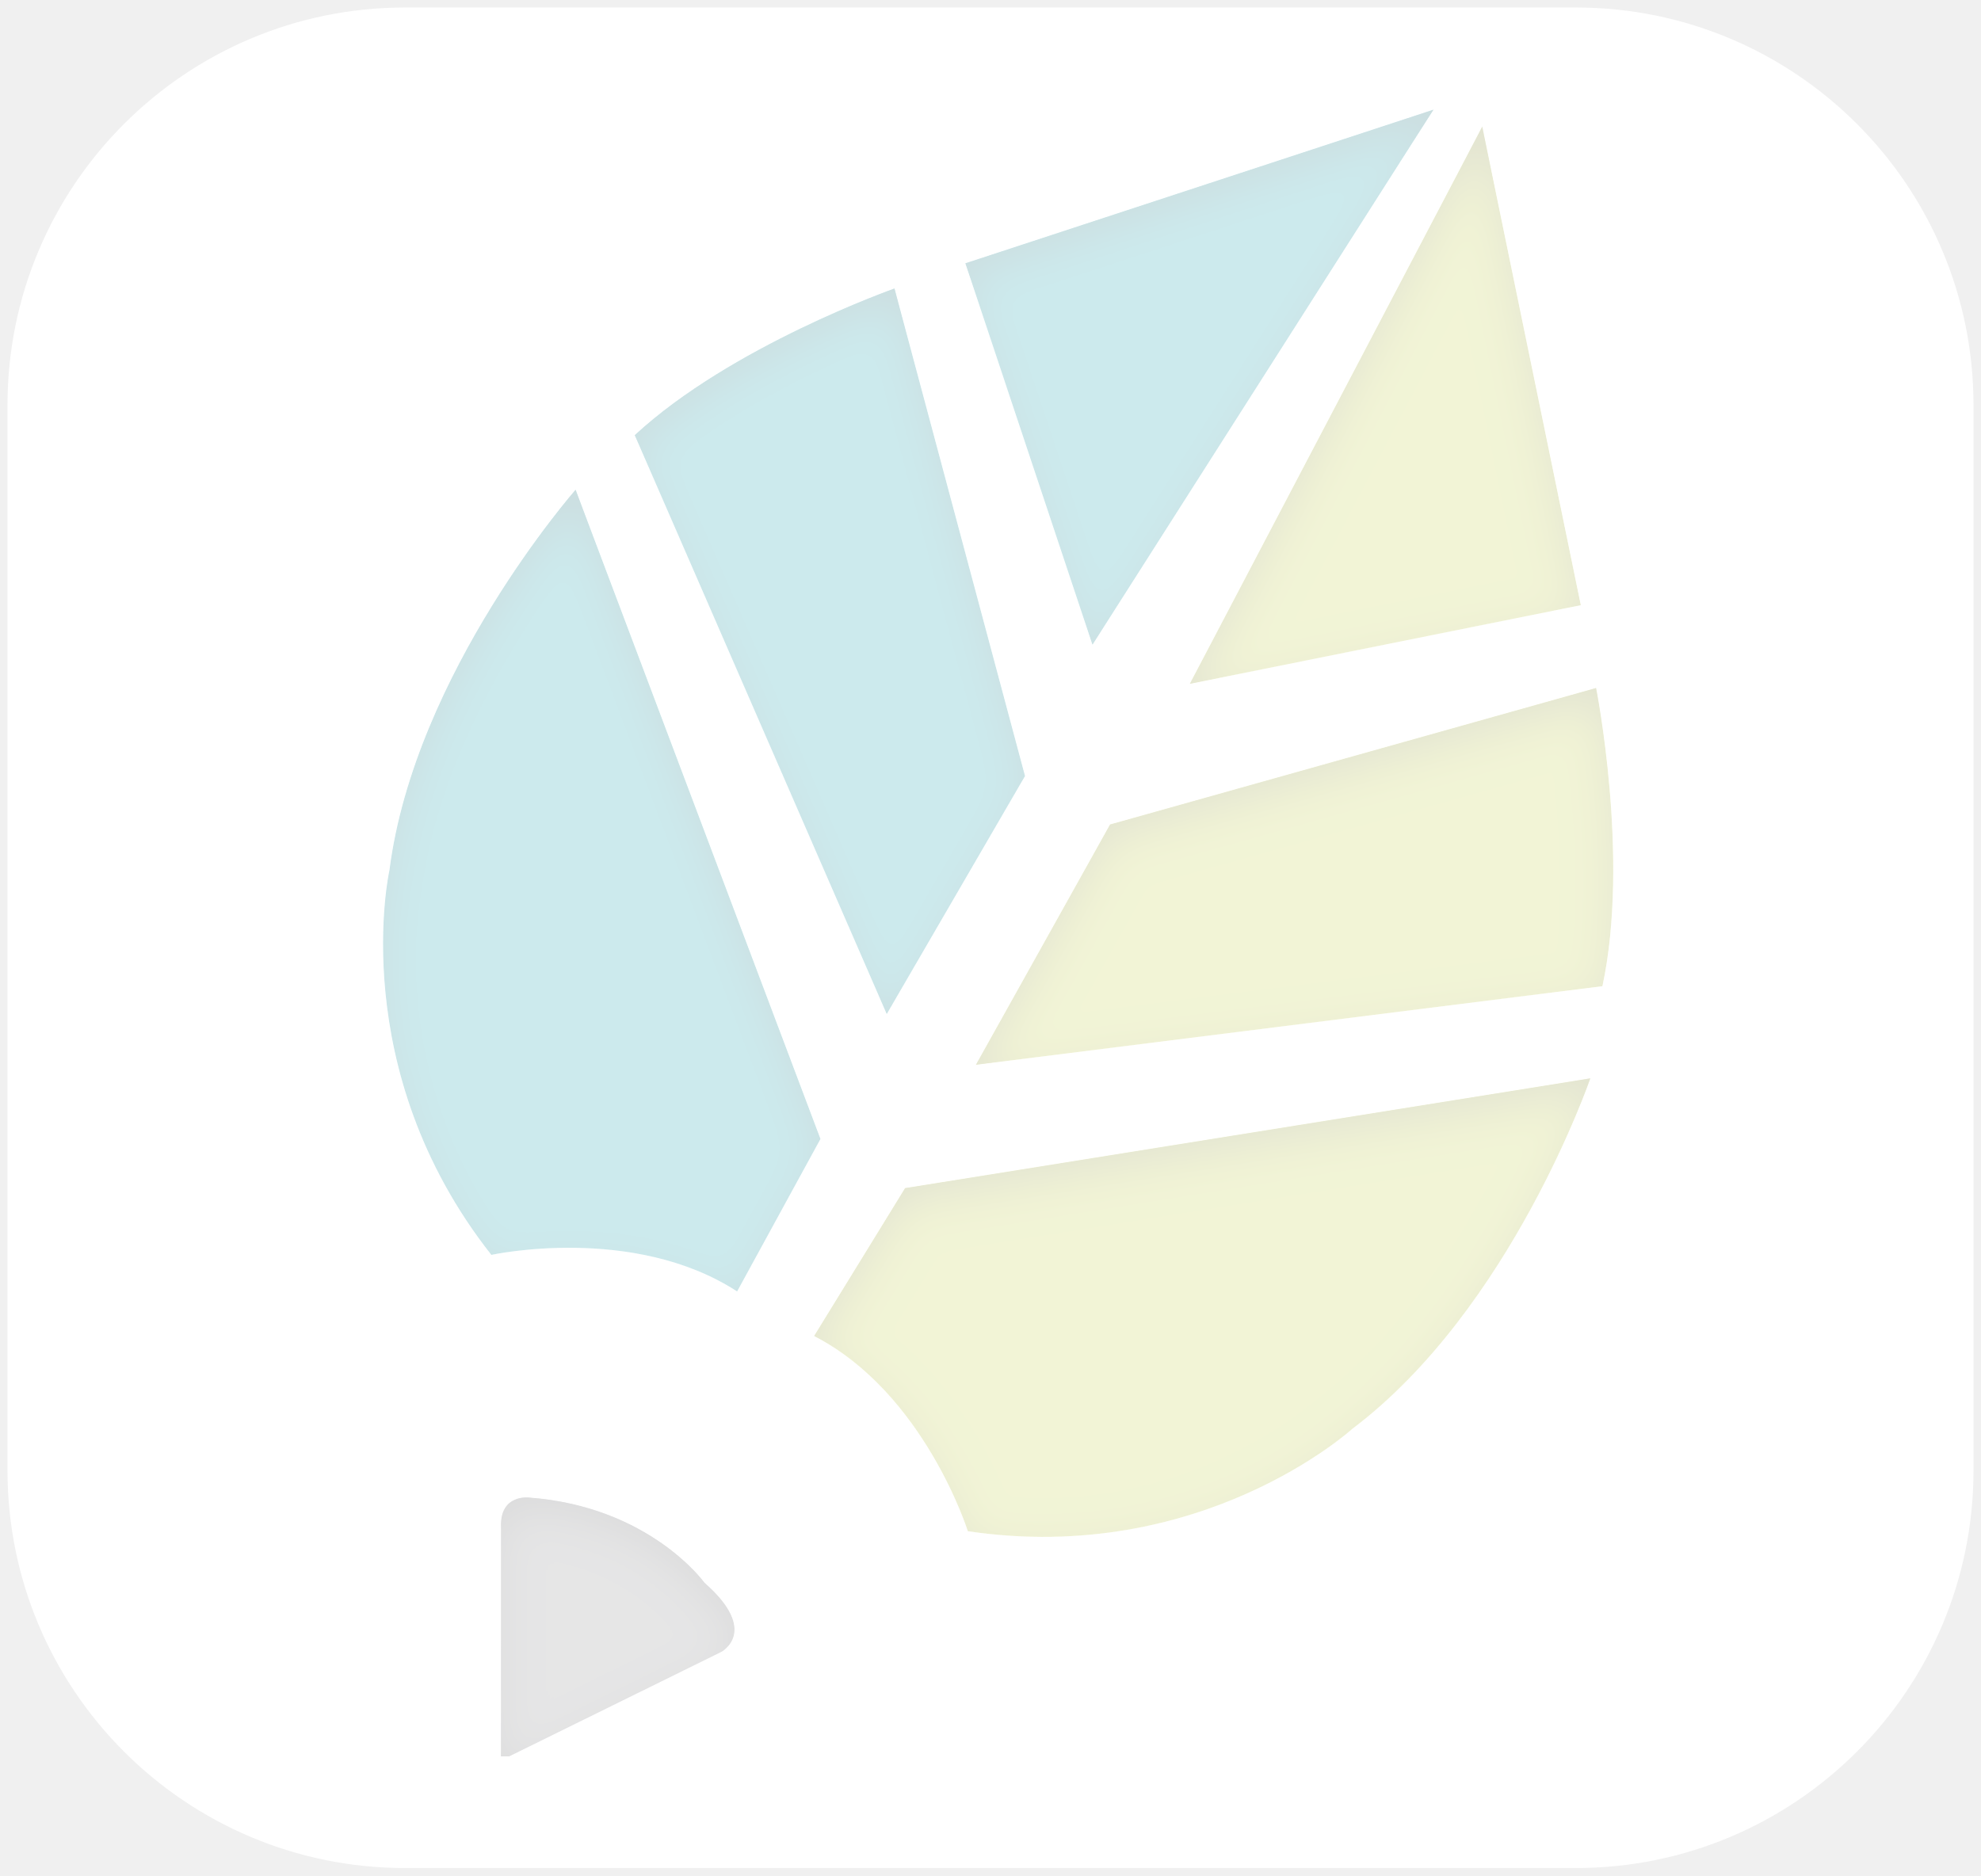
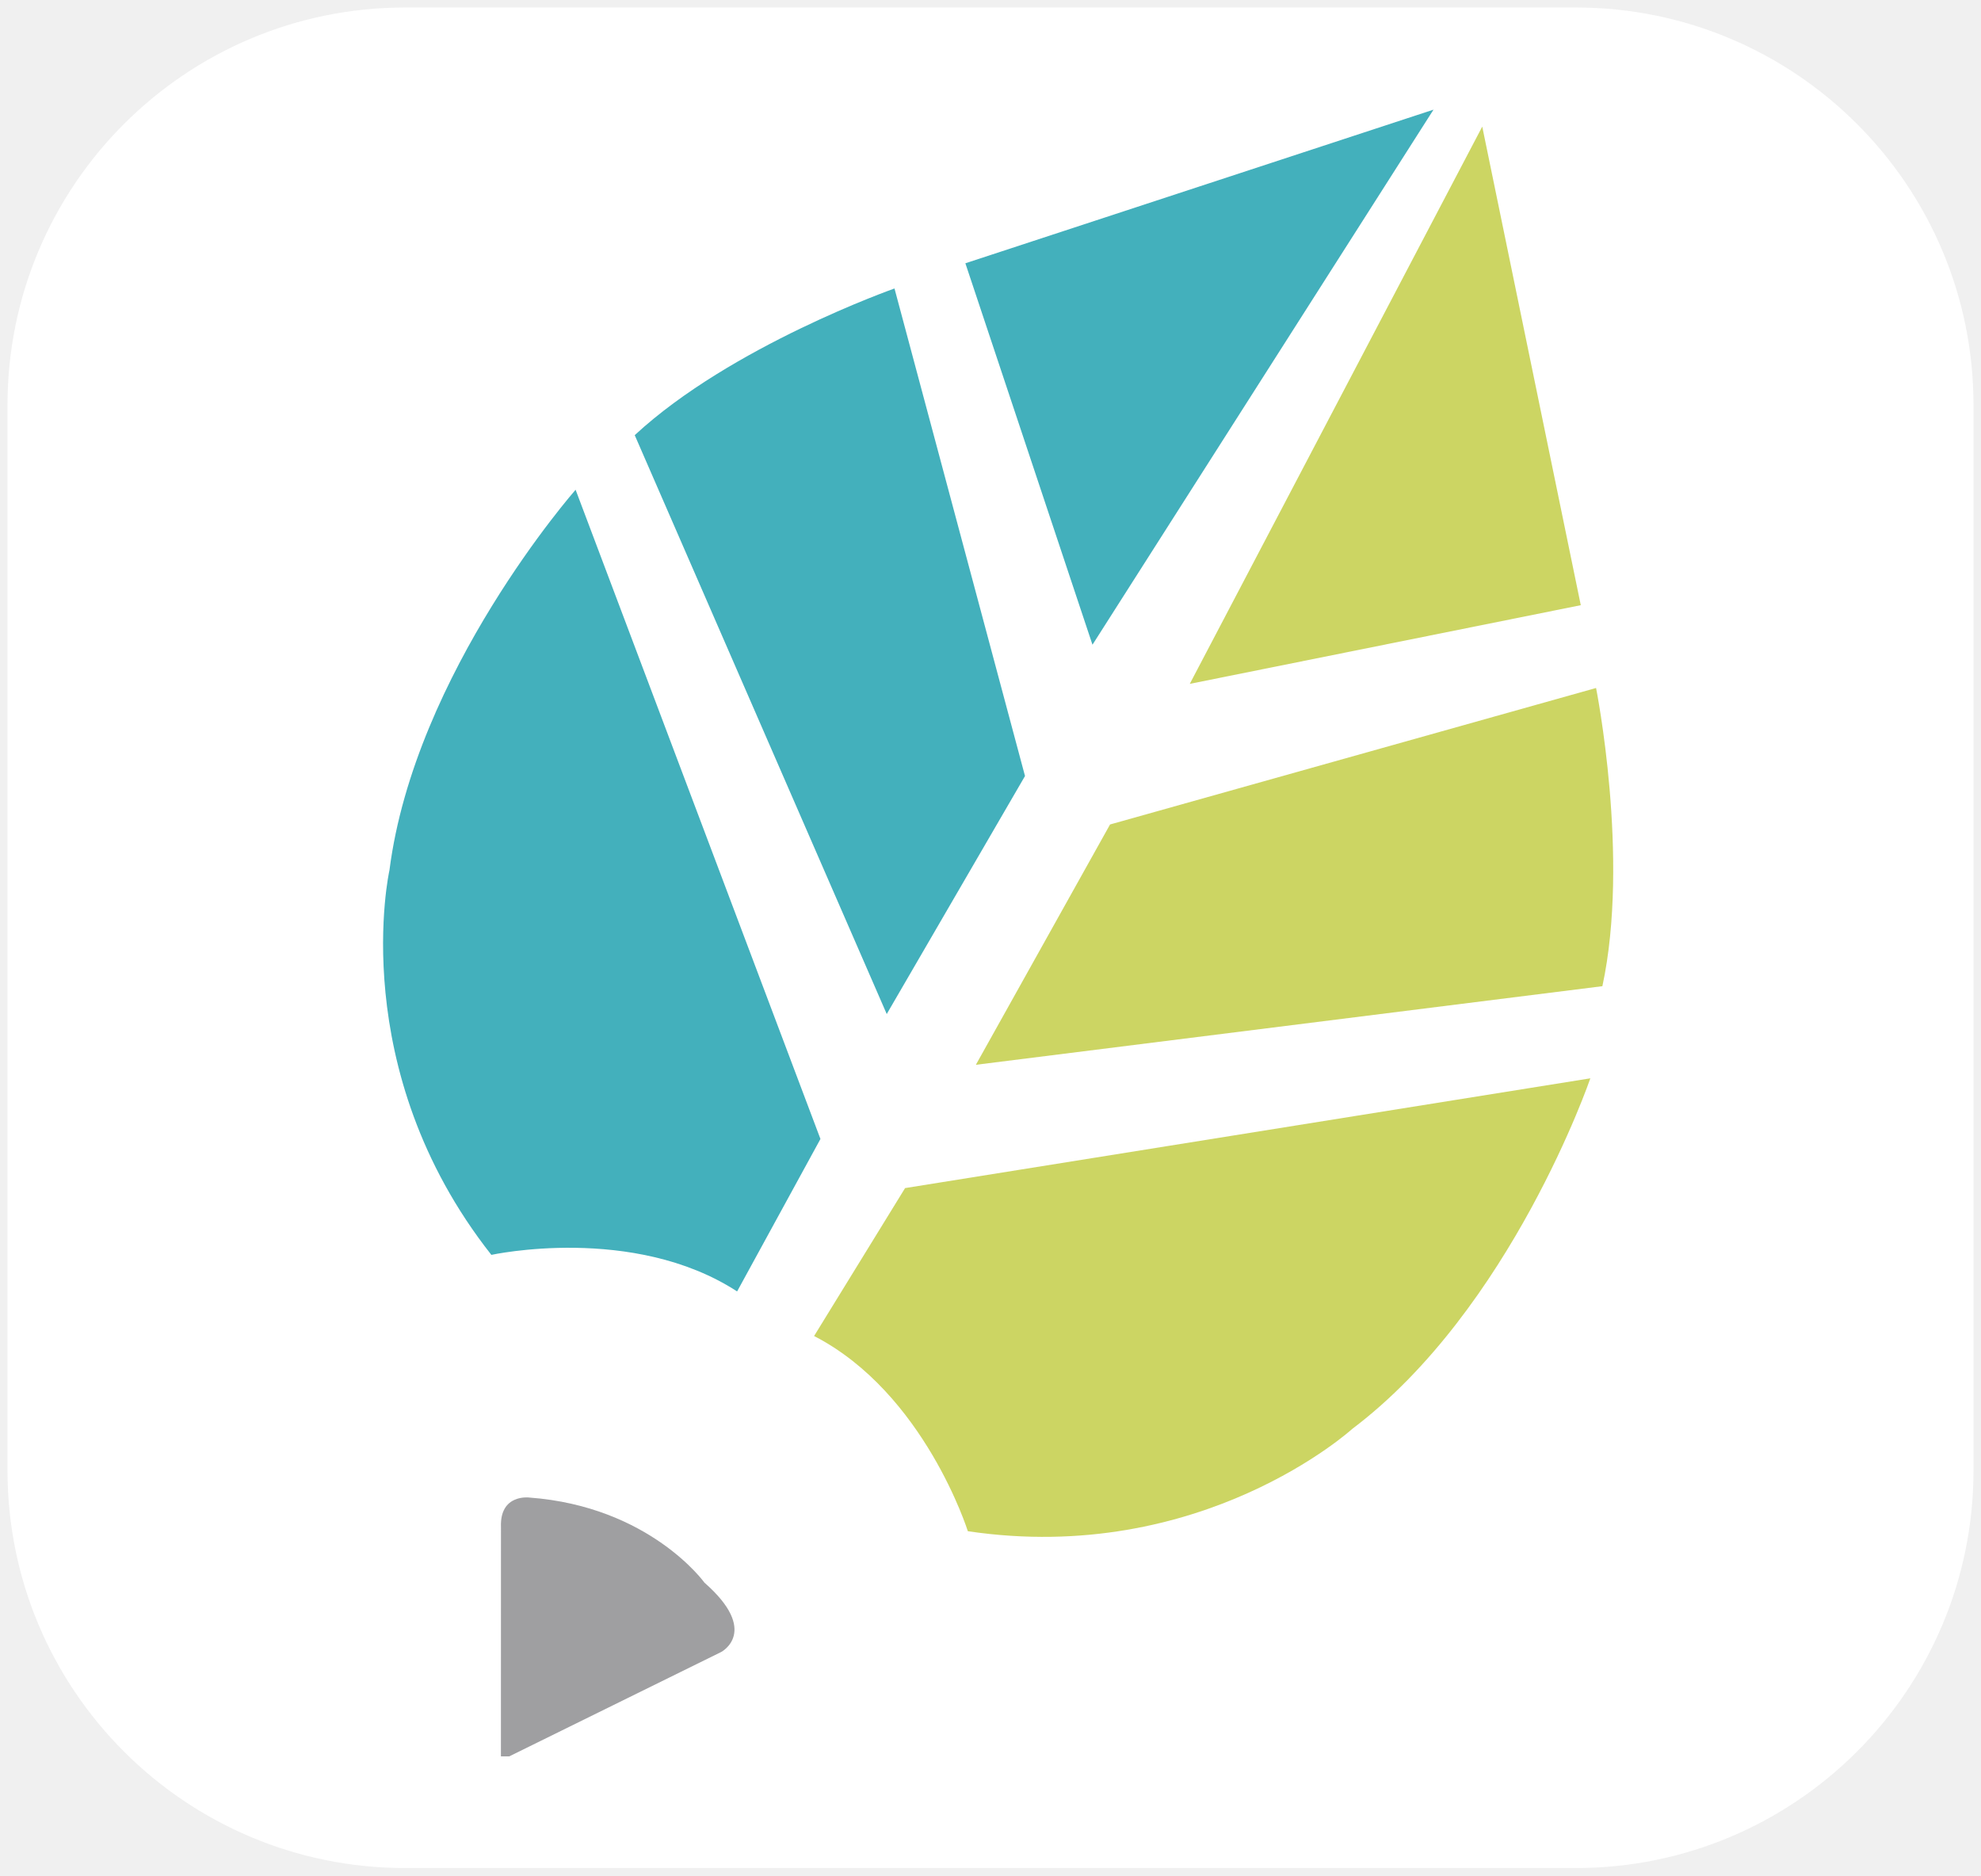
<svg xmlns="http://www.w3.org/2000/svg" width="132px" height="125px" viewBox="0 0 132 125" version="1.1">
-   <defs>
-     <filter x="-50%" y="-50%" width="200%" height="200%" filterUnits="objectBoundingBox" id="filter-1">
-       <feOffset dx="0" dy="1" in="SourceAlpha" result="shadowOffsetInner1" />
-       <feGaussianBlur stdDeviation="1.5" in="shadowOffsetInner1" result="shadowBlurInner1" />
-       <feComposite in="shadowBlurInner1" in2="SourceAlpha" operator="arithmetic" k2="-1" k3="1" result="shadowInnerInner1" />
-       <feColorMatrix values="0 0 0 0 0   0 0 0 0 0   0 0 0 0 0  0 0 0 0.7 0" in="shadowInnerInner1" type="matrix" result="shadowMatrixInner1" />
-       <feMerge>
-         <feMergeNode in="SourceGraphic" />
-         <feMergeNode in="shadowMatrixInner1" />
-       </feMerge>
-     </filter>
-     <filter x="-50%" y="-50%" width="200%" height="200%" filterUnits="objectBoundingBox" id="filter-2">
-       <feOffset dx="0" dy="1" in="SourceAlpha" result="shadowOffsetInner1" />
-       <feGaussianBlur stdDeviation="1.5" in="shadowOffsetInner1" result="shadowBlurInner1" />
-       <feComposite in="shadowBlurInner1" in2="SourceAlpha" operator="arithmetic" k2="-1" k3="1" result="shadowInnerInner1" />
-       <feColorMatrix values="0 0 0 0 0   0 0 0 0 0   0 0 0 0 0  0 0 0 0.7 0" in="shadowInnerInner1" type="matrix" result="shadowMatrixInner1" />
-       <feMerge>
-         <feMergeNode in="SourceGraphic" />
-         <feMergeNode in="shadowMatrixInner1" />
-       </feMerge>
-     </filter>
-     <filter x="-50%" y="-50%" width="200%" height="200%" filterUnits="objectBoundingBox" id="filter-3">
-       <feOffset dx="0" dy="1" in="SourceAlpha" result="shadowOffsetInner1" />
-       <feGaussianBlur stdDeviation="1.5" in="shadowOffsetInner1" result="shadowBlurInner1" />
-       <feComposite in="shadowBlurInner1" in2="SourceAlpha" operator="arithmetic" k2="-1" k3="1" result="shadowInnerInner1" />
-       <feColorMatrix values="0 0 0 0 0   0 0 0 0 0   0 0 0 0 0  0 0 0 0.7 0" in="shadowInnerInner1" type="matrix" result="shadowMatrixInner1" />
-       <feMerge>
-         <feMergeNode in="SourceGraphic" />
-         <feMergeNode in="shadowMatrixInner1" />
-       </feMerge>
-     </filter>
-     <filter x="-50%" y="-50%" width="200%" height="200%" filterUnits="objectBoundingBox" id="filter-4">
-       <feOffset dx="0" dy="1" in="SourceAlpha" result="shadowOffsetInner1" />
-       <feGaussianBlur stdDeviation="1.5" in="shadowOffsetInner1" result="shadowBlurInner1" />
-       <feComposite in="shadowBlurInner1" in2="SourceAlpha" operator="arithmetic" k2="-1" k3="1" result="shadowInnerInner1" />
-       <feColorMatrix values="0 0 0 0 0   0 0 0 0 0   0 0 0 0 0  0 0 0 0.7 0" in="shadowInnerInner1" type="matrix" result="shadowMatrixInner1" />
-       <feMerge>
-         <feMergeNode in="SourceGraphic" />
-         <feMergeNode in="shadowMatrixInner1" />
-       </feMerge>
-     </filter>
-     <filter x="-50%" y="-50%" width="200%" height="200%" filterUnits="objectBoundingBox" id="filter-5">
-       <feOffset dx="0" dy="1" in="SourceAlpha" result="shadowOffsetInner1" />
-       <feGaussianBlur stdDeviation="1.5" in="shadowOffsetInner1" result="shadowBlurInner1" />
-       <feComposite in="shadowBlurInner1" in2="SourceAlpha" operator="arithmetic" k2="-1" k3="1" result="shadowInnerInner1" />
-       <feColorMatrix values="0 0 0 0 0   0 0 0 0 0   0 0 0 0 0  0 0 0 0.7 0" in="shadowInnerInner1" type="matrix" result="shadowMatrixInner1" />
-       <feMerge>
-         <feMergeNode in="SourceGraphic" />
-         <feMergeNode in="shadowMatrixInner1" />
-       </feMerge>
-     </filter>
-     <filter x="-50%" y="-50%" width="200%" height="200%" filterUnits="objectBoundingBox" id="filter-6">
-       <feOffset dx="0" dy="1" in="SourceAlpha" result="shadowOffsetInner1" />
-       <feGaussianBlur stdDeviation="1.5" in="shadowOffsetInner1" result="shadowBlurInner1" />
-       <feComposite in="shadowBlurInner1" in2="SourceAlpha" operator="arithmetic" k2="-1" k3="1" result="shadowInnerInner1" />
-       <feColorMatrix values="0 0 0 0 0   0 0 0 0 0   0 0 0 0 0  0 0 0 0.7 0" in="shadowInnerInner1" type="matrix" result="shadowMatrixInner1" />
-       <feMerge>
-         <feMergeNode in="SourceGraphic" />
-         <feMergeNode in="shadowMatrixInner1" />
-       </feMerge>
-     </filter>
-     <filter x="-50%" y="-50%" width="200%" height="200%" filterUnits="objectBoundingBox" id="filter-7">
-       <feOffset dx="0" dy="1" in="SourceAlpha" result="shadowOffsetInner1" />
-       <feGaussianBlur stdDeviation="1.5" in="shadowOffsetInner1" result="shadowBlurInner1" />
-       <feComposite in="shadowBlurInner1" in2="SourceAlpha" operator="arithmetic" k2="-1" k3="1" result="shadowInnerInner1" />
-       <feColorMatrix values="0 0 0 0 0   0 0 0 0 0   0 0 0 0 0  0 0 0 0.7 0" in="shadowInnerInner1" type="matrix" result="shadowMatrixInner1" />
-       <feMerge>
-         <feMergeNode in="SourceGraphic" />
-         <feMergeNode in="shadowMatrixInner1" />
-       </feMerge>
-     </filter>
-   </defs>
+   <defs />
  <g id="Page-1" stroke="none" stroke-width="1" fill="none" fill-rule="evenodd">
-     <g id="thumb_background_color" transform="translate(1, 1)">
-       <g id="Page-1">
-         <g id="favicone_white_bg">
-           <g id="Page-1">
-             <g id="Symbol">
-               <g id="Group">
-                 <rect id="Rectangle-1" stroke="#FFFFFF" fill="#FFFFFF" x="0" y="0" width="130" height="123" rx="26" />
-                 <path d="M31.741,82.634 C31.741,82.634 41.179,80.568 48.116,85.07 L53.669,74.909 L37.354,31.641 C37.354,31.641 26.633,43.827 24.95,57.004 C24.948,57.003 21.985,70.25 31.741,82.634 L31.741,82.634 L31.741,82.634 L31.741,82.634 Z" id="Shape" opacity="0.2" fill="#0696A6" filter="url(#filter-1)" />
-                 <path d="M63.49,101.051 C63.49,101.051 60.597,91.83 53.245,88.042 L59.308,78.183 L104.969,70.867 C104.969,70.867 99.712,86.221 89.113,94.226 C89.112,94.226 79.082,103.371 63.49,101.051 L63.49,101.051 L63.49,101.051 L63.49,101.051 Z" id="Shape" opacity="0.2" fill="#BCC831" filter="url(#filter-2)" />
-                 <path d="M58.086,66.583 L67.299,50.72 L58.603,18.227 C58.603,18.227 47.707,22.059 41.294,28.002 L58.086,66.583 L58.086,66.583 L58.086,66.583 L58.086,66.583 Z" id="Shape" opacity="0.2" fill="#0696A6" filter="url(#filter-3)" />
-                 <path d="M64.025,69.966 L72.966,53.949 L105.351,44.852 C105.351,44.852 107.613,56.179 105.772,64.727 L64.025,69.966 L64.025,69.966 L64.025,69.966 L64.025,69.966 Z" id="Shape" opacity="0.2" fill="#BCC831" filter="url(#filter-4)" />
-                 <path d="M63.326,16.547 L71.795,41.969 L94.519,6.308 L63.326,16.547 L63.326,16.547 L63.326,16.547 Z" id="Shape" opacity="0.2" fill="#0696A6" filter="url(#filter-5)" />
-                 <path d="M104.332,39.334 L78.278,44.578 L97.767,7.438 L104.332,39.334 L104.332,39.334 L104.332,39.334 Z" id="Shape" opacity="0.2" fill="#BCC831" filter="url(#filter-6)" />
-                 <path d="M32.93,116.059 L47.055,109.101 C47.055,109.101 49.658,107.742 45.941,104.481 C45.941,104.481 42.302,99.402 34.266,98.807 C34.266,98.807 32.297,98.548 32.381,100.772 L32.378,116.059" id="Shape" opacity="0.2" fill="#808083" filter="url(#filter-7)" />
-               </g>
-             </g>
-           </g>
-         </g>
-       </g>
+     <g id="leaf" transform="translate(1, 1)" fill-rule="nonzero">
+       <rect id="Rectangle-1" stroke="#FFFFFF" fill="#FFFFFF" x="0" y="0" width="130" height="123" rx="26" />
+       <path d="M31.741,82.634 C31.741,82.634 41.179,80.568 48.116,85.07 L53.669,74.909 L37.354,31.641 C37.354,31.641 26.633,43.827 24.95,57.004 C24.948,57.003 21.985,70.25 31.741,82.634 L31.741,82.634 L31.741,82.634 L31.741,82.634 Z" id="Shape" fill="#0696A6" opacity="0.754" />
+       <path d="M63.49,101.051 C63.49,101.051 60.597,91.83 53.245,88.042 L59.308,78.183 L104.969,70.867 C104.969,70.867 99.712,86.221 89.113,94.226 C89.112,94.226 79.082,103.371 63.49,101.051 L63.49,101.051 L63.49,101.051 L63.49,101.051 Z" id="Shape" fill="#BCC831" opacity="0.754" />
+       <path d="M58.086,66.583 L67.299,50.72 L58.603,18.227 C58.603,18.227 47.707,22.059 41.294,28.002 L58.086,66.583 L58.086,66.583 L58.086,66.583 L58.086,66.583 Z" id="Shape" fill="#0696A6" opacity="0.754" />
+       <path d="M64.025,69.966 L72.966,53.949 L105.351,44.852 C105.351,44.852 107.613,56.179 105.772,64.727 L64.025,69.966 L64.025,69.966 L64.025,69.966 L64.025,69.966 Z" id="Shape" fill="#BCC831" opacity="0.754" />
+       <polygon id="Shape" fill="#0696A6" opacity="0.754" points="63.326 16.547 71.795 41.969 94.519 6.308 63.326 16.547" />
+       <polygon id="Shape" fill="#BCC831" opacity="0.754" points="104.332 39.334 78.278 44.578 97.767 7.438 104.332 39.334" />
+       <path d="M32.93,116.059 L47.055,109.101 C47.055,109.101 49.658,107.742 45.941,104.481 C45.941,104.481 42.302,99.402 34.266,98.807 C34.266,98.807 32.297,98.548 32.381,100.772 L32.378,116.059" id="Shape" fill="#808083" opacity="0.754" />
    </g>
  </g>
</svg>
